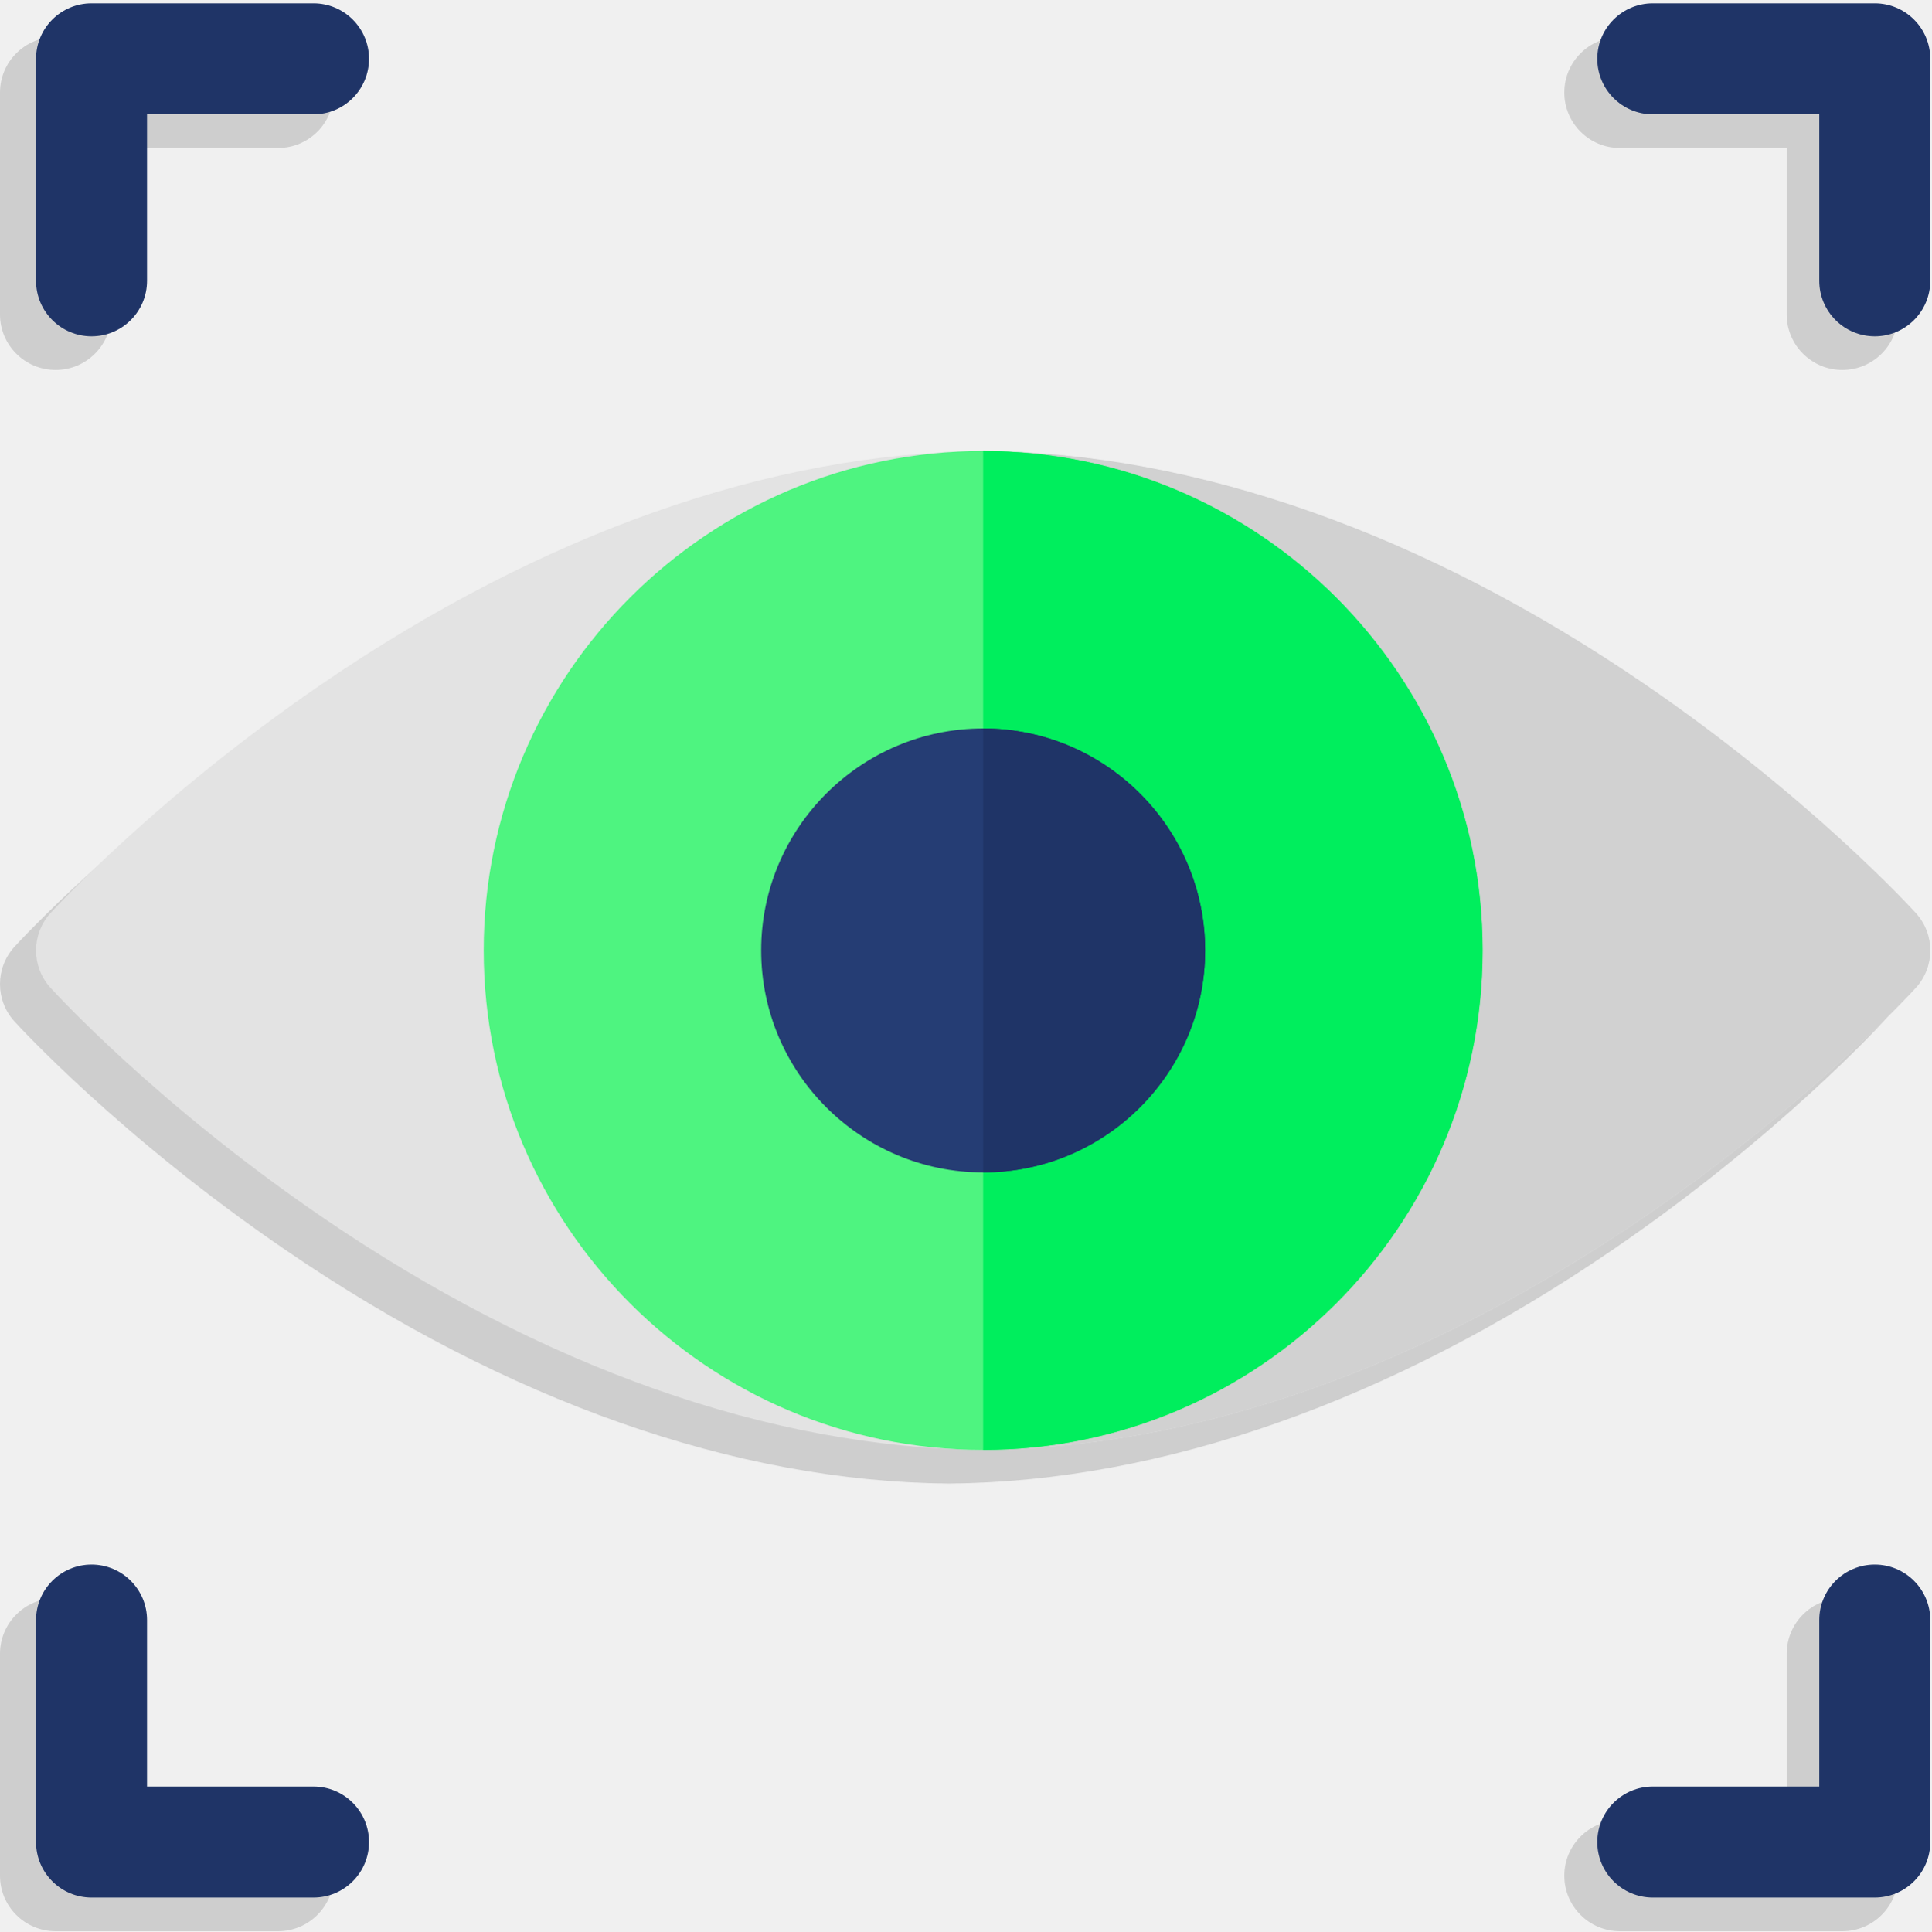
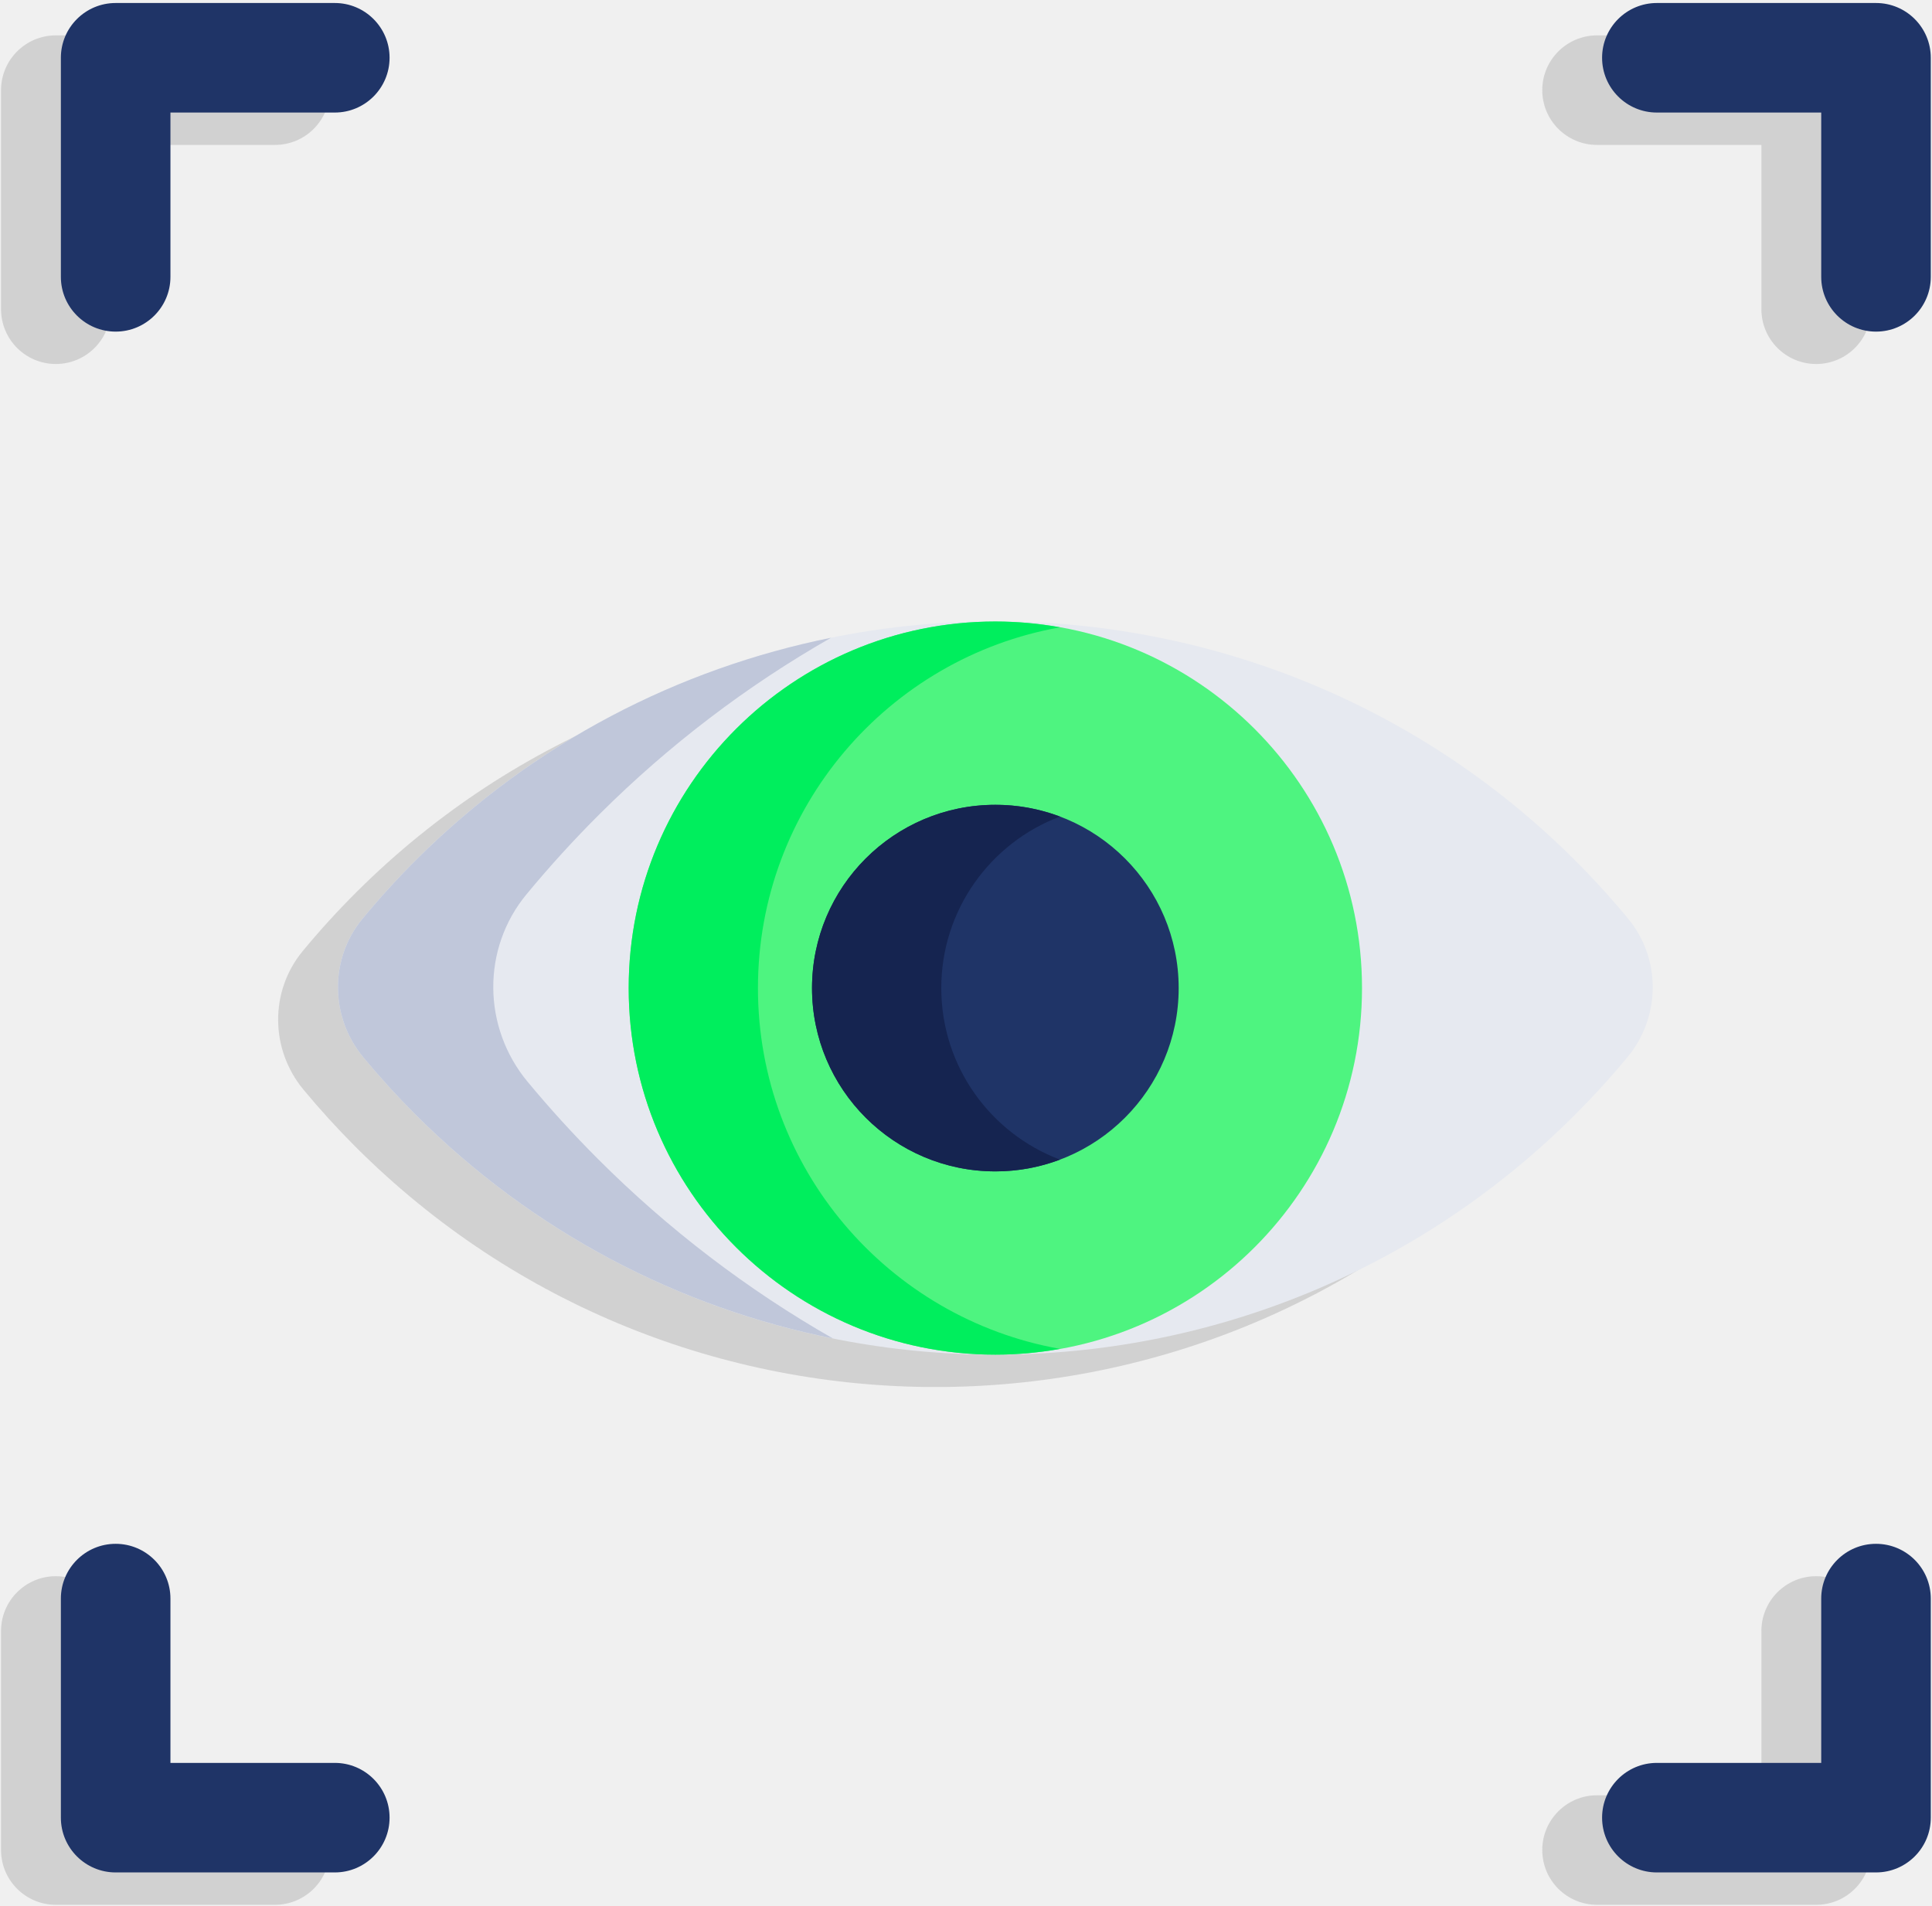
- <svg xmlns="http://www.w3.org/2000/svg" width="522" height="522" viewBox="0 0 522 522" fill="none">
-   <g clip-path="url(#clip0_529_377)">
-     <path d="M256.5 400.995L256.367 400.994C198.853 400.485 136.923 378.679 77.274 337.933C32.634 307.44 5.056 277.352 3.904 276.085C-1.302 270.365 -1.302 261.635 3.904 255.915C5.056 254.648 32.633 224.56 77.273 194.066C136.922 153.321 198.852 131.514 256.366 131.005C256.455 131.003 256.544 131.003 256.633 131.005C314.147 131.514 376.077 153.32 435.726 194.066C480.366 224.559 507.943 254.648 509.095 255.915C514.301 261.635 514.301 270.365 509.095 276.085C507.943 277.352 480.366 307.44 435.726 337.934C376.077 378.679 314.147 400.486 256.633 400.995H256.5Z" fill="#131313" fill-opacity="0.15" />
-     <path d="M497.971 522H437.854C429.553 522 422.824 515.284 422.824 507C422.824 498.716 429.553 492 437.854 492H482.941V447C482.941 438.716 489.671 432 497.971 432C506.271 432 513 438.716 513 447V507C513 515.284 506.271 522 497.971 522Z" fill="#131313" fill-opacity="0.15" />
-     <path d="M75.147 522H15.029C6.729 522 0 515.284 0 507V447C0 438.716 6.729 432 15.029 432C23.329 432 30.059 438.716 30.059 447V492H75.147C83.447 492 90.176 498.716 90.176 507C90.176 515.284 83.447 522 75.147 522Z" fill="#131313" fill-opacity="0.15" />
-     <path d="M497.971 100C489.671 100 482.941 93.284 482.941 85V40H437.854C429.553 40 422.824 33.284 422.824 25C422.824 16.716 429.553 10 437.854 10H497.971C506.271 10 513 16.716 513 25V85C513 93.284 506.271 100 497.971 100Z" fill="#131313" fill-opacity="0.15" />
-     <path d="M15.029 100C6.729 100 0 93.284 0 85V25C0 16.716 6.729 10 15.029 10H75.147C83.447 10 90.176 16.716 90.176 25C90.176 33.284 83.447 40 75.147 40H30.059V85C30.059 93.284 23.329 100 15.029 100Z" fill="#131313" fill-opacity="0.15" />
+ <svg xmlns="http://www.w3.org/2000/svg" width="529" height="522" viewBox="0 0 529 522" fill="none">
+   <g clip-path="url(#clip0_538_387)">
+     <path d="M497.288 521.691H437.288C429.004 521.691 422.288 514.975 422.288 506.691C422.288 498.407 429.004 491.691 437.288 491.691H482.288V446.691C482.288 438.407 489.004 431.691 497.288 431.691C505.572 431.691 512.288 438.407 512.288 446.691V506.691C512.288 514.975 505.572 521.691 497.288 521.691Z" fill="#131313" fill-opacity="0.14" />
+     <path d="M75.287 521.691H15.287C7.003 521.691 0.287 514.975 0.287 506.691V446.691C0.287 438.407 7.003 431.691 15.287 431.691C23.571 431.691 30.287 438.407 30.287 446.691V491.691H75.287C83.571 491.691 90.287 498.407 90.287 506.691C90.287 514.975 83.571 521.691 75.287 521.691Z" fill="#131313" fill-opacity="0.14" />
+     <path d="M497.288 99.691C489.004 99.691 482.288 92.975 482.288 84.691V39.691H437.288C429.004 39.691 422.288 32.975 422.288 24.691C422.288 16.407 429.004 9.691 437.288 9.691H497.288C505.572 9.691 512.288 16.407 512.288 24.691V84.691C512.288 92.975 505.572 99.691 497.288 99.691Z" fill="#131313" fill-opacity="0.14" />
+     <path d="M15.287 99.691C7.003 99.691 0.287 92.975 0.287 84.691V24.691C0.287 16.407 7.003 9.691 15.287 9.691H75.287C83.571 9.691 90.287 16.407 90.287 24.691C90.287 32.975 83.571 39.691 75.287 39.691H30.287V84.691C30.287 92.975 23.571 99.691 15.287 99.691Z" fill="#131313" fill-opacity="0.14" />
+     <path d="M429.431 260.488C424.726 254.793 419.746 249.332 414.508 244.124C327.251 157.325 185.061 157.325 97.804 244.124C92.566 249.332 87.586 254.793 82.881 260.488C73.792 271.491 73.976 287.425 83.08 298.416C87.598 303.869 92.368 309.108 97.376 314.114C185.067 401.806 327.244 401.806 414.934 314.114C419.942 309.108 424.713 303.869 429.23 298.416C438.336 287.425 438.52 271.491 429.431 260.488Z" fill="#131313" fill-opacity="0.14" />
  </g>
-   <g clip-path="url(#clip1_529_377)">
-     <path d="M265.742 391.893L265.609 391.892C208.207 391.383 146.398 369.577 86.865 328.831C42.312 298.338 14.788 268.25 13.638 266.983C8.443 261.263 8.443 252.533 13.638 246.813C14.788 245.546 42.311 215.458 86.864 184.964C146.397 144.219 208.206 122.412 265.608 121.903C265.697 121.901 265.786 121.901 265.875 121.903C323.277 122.412 385.086 144.218 444.619 184.964C489.172 215.457 516.695 245.546 517.845 246.813C523.04 252.533 523.04 261.263 517.845 266.983C516.695 268.25 489.172 298.338 444.619 328.832C385.086 369.577 323.277 391.384 265.875 391.893H265.742Z" fill="#E3E3E3" />
-     <path d="M444.619 184.964C385.086 144.219 323.277 122.412 265.875 121.903H265.742V391.892L265.875 391.891C323.277 391.382 385.086 369.576 444.619 328.83C489.172 298.337 516.695 268.248 517.845 266.981C523.04 261.261 523.04 252.531 517.845 246.811C516.696 245.546 489.172 215.458 444.619 184.964Z" fill="#D1D1D1" />
-     <path d="M265.742 391.898C191.303 391.898 130.742 331.337 130.742 256.898C130.742 182.459 191.303 121.898 265.742 121.898C340.181 121.898 400.742 182.459 400.742 256.898C400.742 331.337 340.181 391.898 265.742 391.898Z" fill="#4EF480" />
-     <path d="M400.742 256.898C400.742 182.459 340.181 121.898 265.742 121.898V391.898C340.181 391.898 400.742 331.337 400.742 256.898Z" fill="#00EE5D" />
-     <path d="M506.742 512.898H446.742C438.458 512.898 431.742 506.182 431.742 497.898C431.742 489.614 438.458 482.898 446.742 482.898H491.742V437.898C491.742 429.614 498.458 422.898 506.742 422.898C515.026 422.898 521.742 429.614 521.742 437.898V497.898C521.742 506.182 515.026 512.898 506.742 512.898Z" fill="#1F3467" />
-     <path d="M84.742 512.898H24.742C16.458 512.898 9.742 506.182 9.742 497.898V437.898C9.742 429.614 16.458 422.898 24.742 422.898C33.026 422.898 39.742 429.614 39.742 437.898V482.898H84.742C93.026 482.898 99.742 489.614 99.742 497.898C99.742 506.182 93.026 512.898 84.742 512.898Z" fill="#1F3467" />
-     <path d="M506.742 90.898C498.458 90.898 491.742 84.182 491.742 75.898V30.898H446.742C438.458 30.898 431.742 24.182 431.742 15.898C431.742 7.614 438.458 0.898 446.742 0.898H506.742C515.026 0.898 521.742 7.614 521.742 15.898V75.898C521.742 84.182 515.026 90.898 506.742 90.898Z" fill="#1F3467" />
-     <path d="M24.742 90.898C16.458 90.898 9.742 84.182 9.742 75.898V15.898C9.742 7.614 16.458 0.898 24.742 0.898H84.742C93.026 0.898 99.742 7.614 99.742 15.898C99.742 24.182 93.026 30.898 84.742 30.898H39.742V75.898C39.742 84.182 33.026 90.898 24.742 90.898Z" fill="#1F3467" />
-     <path d="M265.742 316.898C232.658 316.898 205.742 289.982 205.742 256.898C205.742 223.814 232.658 196.898 265.742 196.898C298.826 196.898 325.742 223.814 325.742 256.898C325.742 289.982 298.826 316.898 265.742 316.898Z" fill="#253D74" />
-     <path d="M325.742 256.898C325.742 223.814 298.826 196.898 265.742 196.898V316.898C298.826 316.898 325.742 289.982 325.742 256.898Z" fill="#1F3467" />
+   <g clip-path="url(#clip1_538_387)">
+     <path d="M513.668 512.823H453.668C445.384 512.823 438.668 506.107 438.668 497.823C438.668 489.539 445.384 482.823 453.668 482.823H498.668V437.823C498.668 429.539 505.384 422.823 513.668 422.823C521.952 422.823 528.668 429.539 528.668 437.823V497.823C528.668 506.107 521.952 512.823 513.668 512.823Z" fill="#1F3467" />
+     <path d="M91.668 512.823H31.668C23.384 512.823 16.668 506.107 16.668 497.823V437.823C16.668 429.539 23.384 422.823 31.668 422.823C39.952 422.823 46.668 429.539 46.668 437.823V482.823H91.668C99.952 482.823 106.668 489.539 106.668 497.823C106.668 506.107 99.952 512.823 91.668 512.823Z" fill="#1F3467" />
+     <path d="M513.668 90.823C505.384 90.823 498.668 84.107 498.668 75.823V30.823H453.668C445.384 30.823 438.668 24.107 438.668 15.823C438.668 7.539 445.384 0.823 453.668 0.823H513.668C521.952 0.823 528.668 7.539 528.668 15.823V75.823C528.668 84.107 521.952 90.823 513.668 90.823Z" fill="#1F3467" />
+     <path d="M31.668 90.823C23.384 90.823 16.668 84.107 16.668 75.823V15.823C16.668 7.539 23.384 0.823 31.668 0.823H91.668C99.952 0.823 106.668 7.539 106.668 15.823C106.668 24.107 99.952 30.823 91.668 30.823H46.668V75.823C46.668 84.107 39.952 90.823 31.668 90.823Z" fill="#1F3467" />
+     <path d="M445.811 251.62C441.106 245.926 436.126 240.464 430.888 235.256C343.631 148.457 201.441 148.457 114.183 235.256C108.946 240.464 103.966 245.926 99.261 251.62C90.172 262.623 90.356 278.558 99.46 289.549C103.978 295.002 108.748 300.24 113.756 305.246C201.447 392.938 343.624 392.938 431.314 305.246C436.322 300.24 441.093 295.002 445.61 289.549C454.716 278.558 454.9 262.623 445.811 251.62Z" fill="#E6E9F0" />
+     <path d="M163.751 317.447C156.981 310.678 150.531 303.596 144.423 296.225C132.114 281.365 131.865 259.821 144.152 244.945C150.512 237.246 157.245 229.862 164.327 222.82C183.182 204.053 204.438 187.863 227.541 174.673C185.961 183.083 146.34 203.268 114.181 235.257C108.944 240.466 103.964 245.927 99.259 251.621C90.17 262.625 90.354 278.559 99.458 289.55C103.976 295.003 108.746 300.241 113.754 305.248C146.227 337.721 186.174 358.155 228.056 366.578C204.528 353.139 182.901 336.616 163.751 317.447Z" fill="#C0C7DA" />
+     <path d="M272.536 371.015C327.983 371.015 372.931 326.067 372.931 270.62C372.931 215.173 327.983 170.225 272.536 170.225C217.089 170.225 172.141 215.173 172.141 270.62C172.141 326.067 217.089 371.015 272.536 371.015Z" fill="#4EF480" />
+     <path d="M207.532 270.62C207.532 221.215 243.229 180.176 290.232 171.812C284.391 170.764 278.47 170.233 272.536 170.225C217.089 170.225 172.141 215.173 172.141 270.62C172.141 326.067 217.089 371.015 272.536 371.015C278.577 371.015 284.485 370.452 290.232 369.428C243.229 361.065 207.532 320.025 207.532 270.62Z" fill="#00EE5D" />
+     <path d="M272.536 320.818C300.259 320.818 322.733 298.343 322.733 270.62C322.733 242.897 300.259 220.422 272.536 220.422C244.812 220.422 222.338 242.897 222.338 270.62C222.338 298.343 244.812 320.818 272.536 320.818Z" fill="#1F3467" />
+     <path d="M257.732 270.62C257.732 249.127 271.243 230.798 290.233 223.641C284.577 221.509 278.582 220.418 272.537 220.422C244.814 220.422 222.34 242.896 222.34 270.62C222.34 298.344 244.814 320.818 272.537 320.818C278.768 320.818 284.728 319.674 290.233 317.599C271.243 310.442 257.732 292.113 257.732 270.62Z" fill="#152450" />
  </g>
  <defs>
-     <clipPath id="clip0_529_377">
-       <rect width="513" height="512" fill="white" transform="translate(0 10)" />
+     <clipPath id="clip0_538_387">
+       <rect width="512" height="512" fill="white" transform="translate(0.287109 9.69055)" />
    </clipPath>
-     <clipPath id="clip1_529_377">
-       <rect width="512" height="512" fill="white" transform="translate(9.74188 0.898026)" />
+     <clipPath id="clip1_538_387">
+       <rect width="512" height="512" fill="white" transform="translate(16.668 0.822571)" />
    </clipPath>
  </defs>
</svg>
